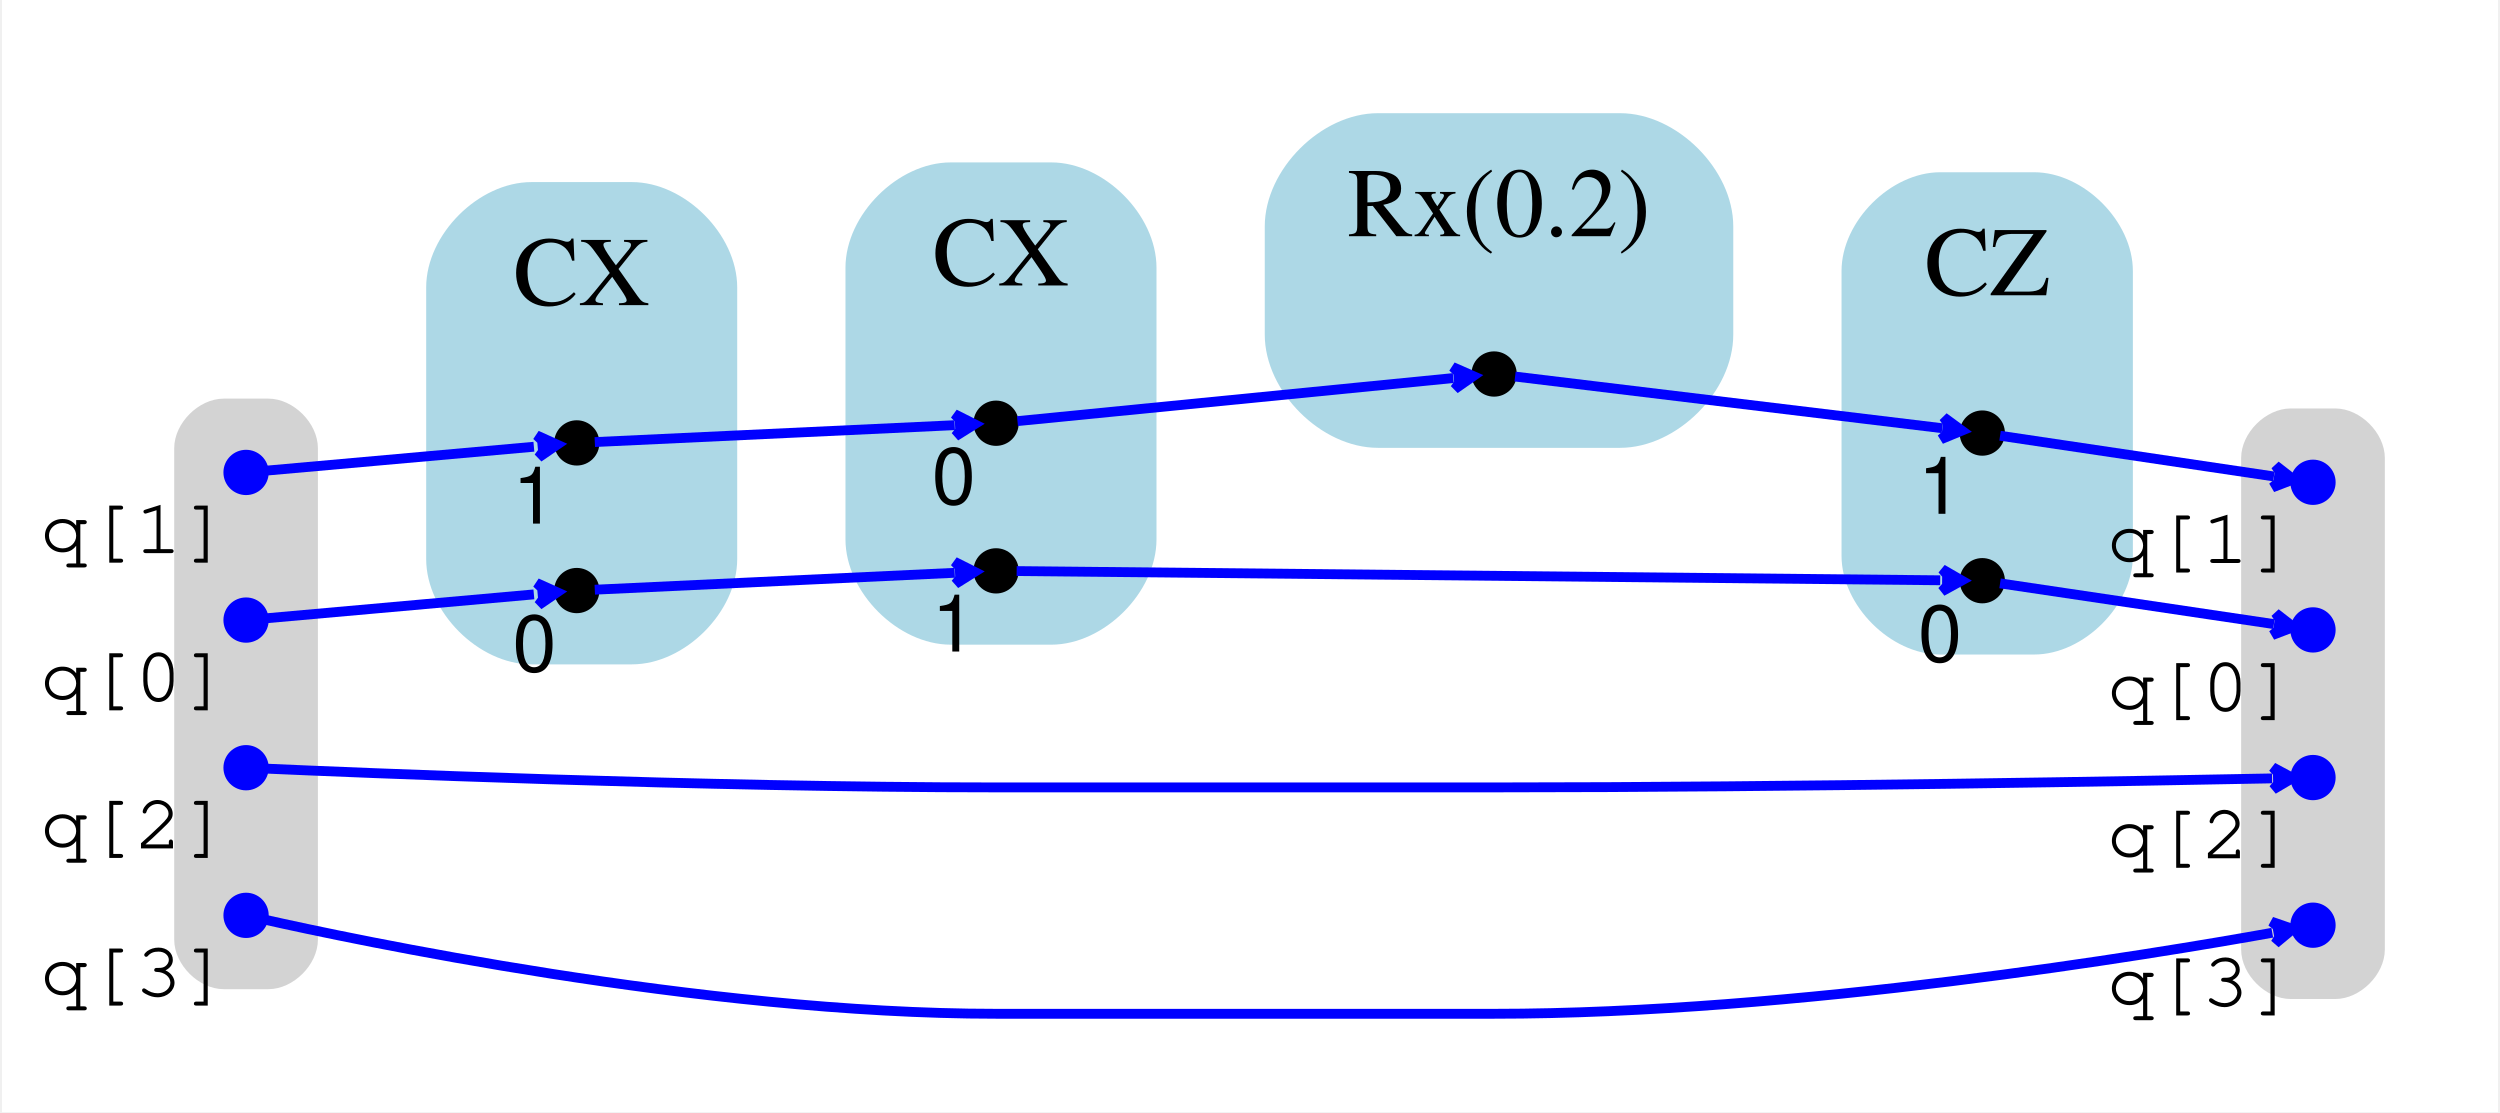
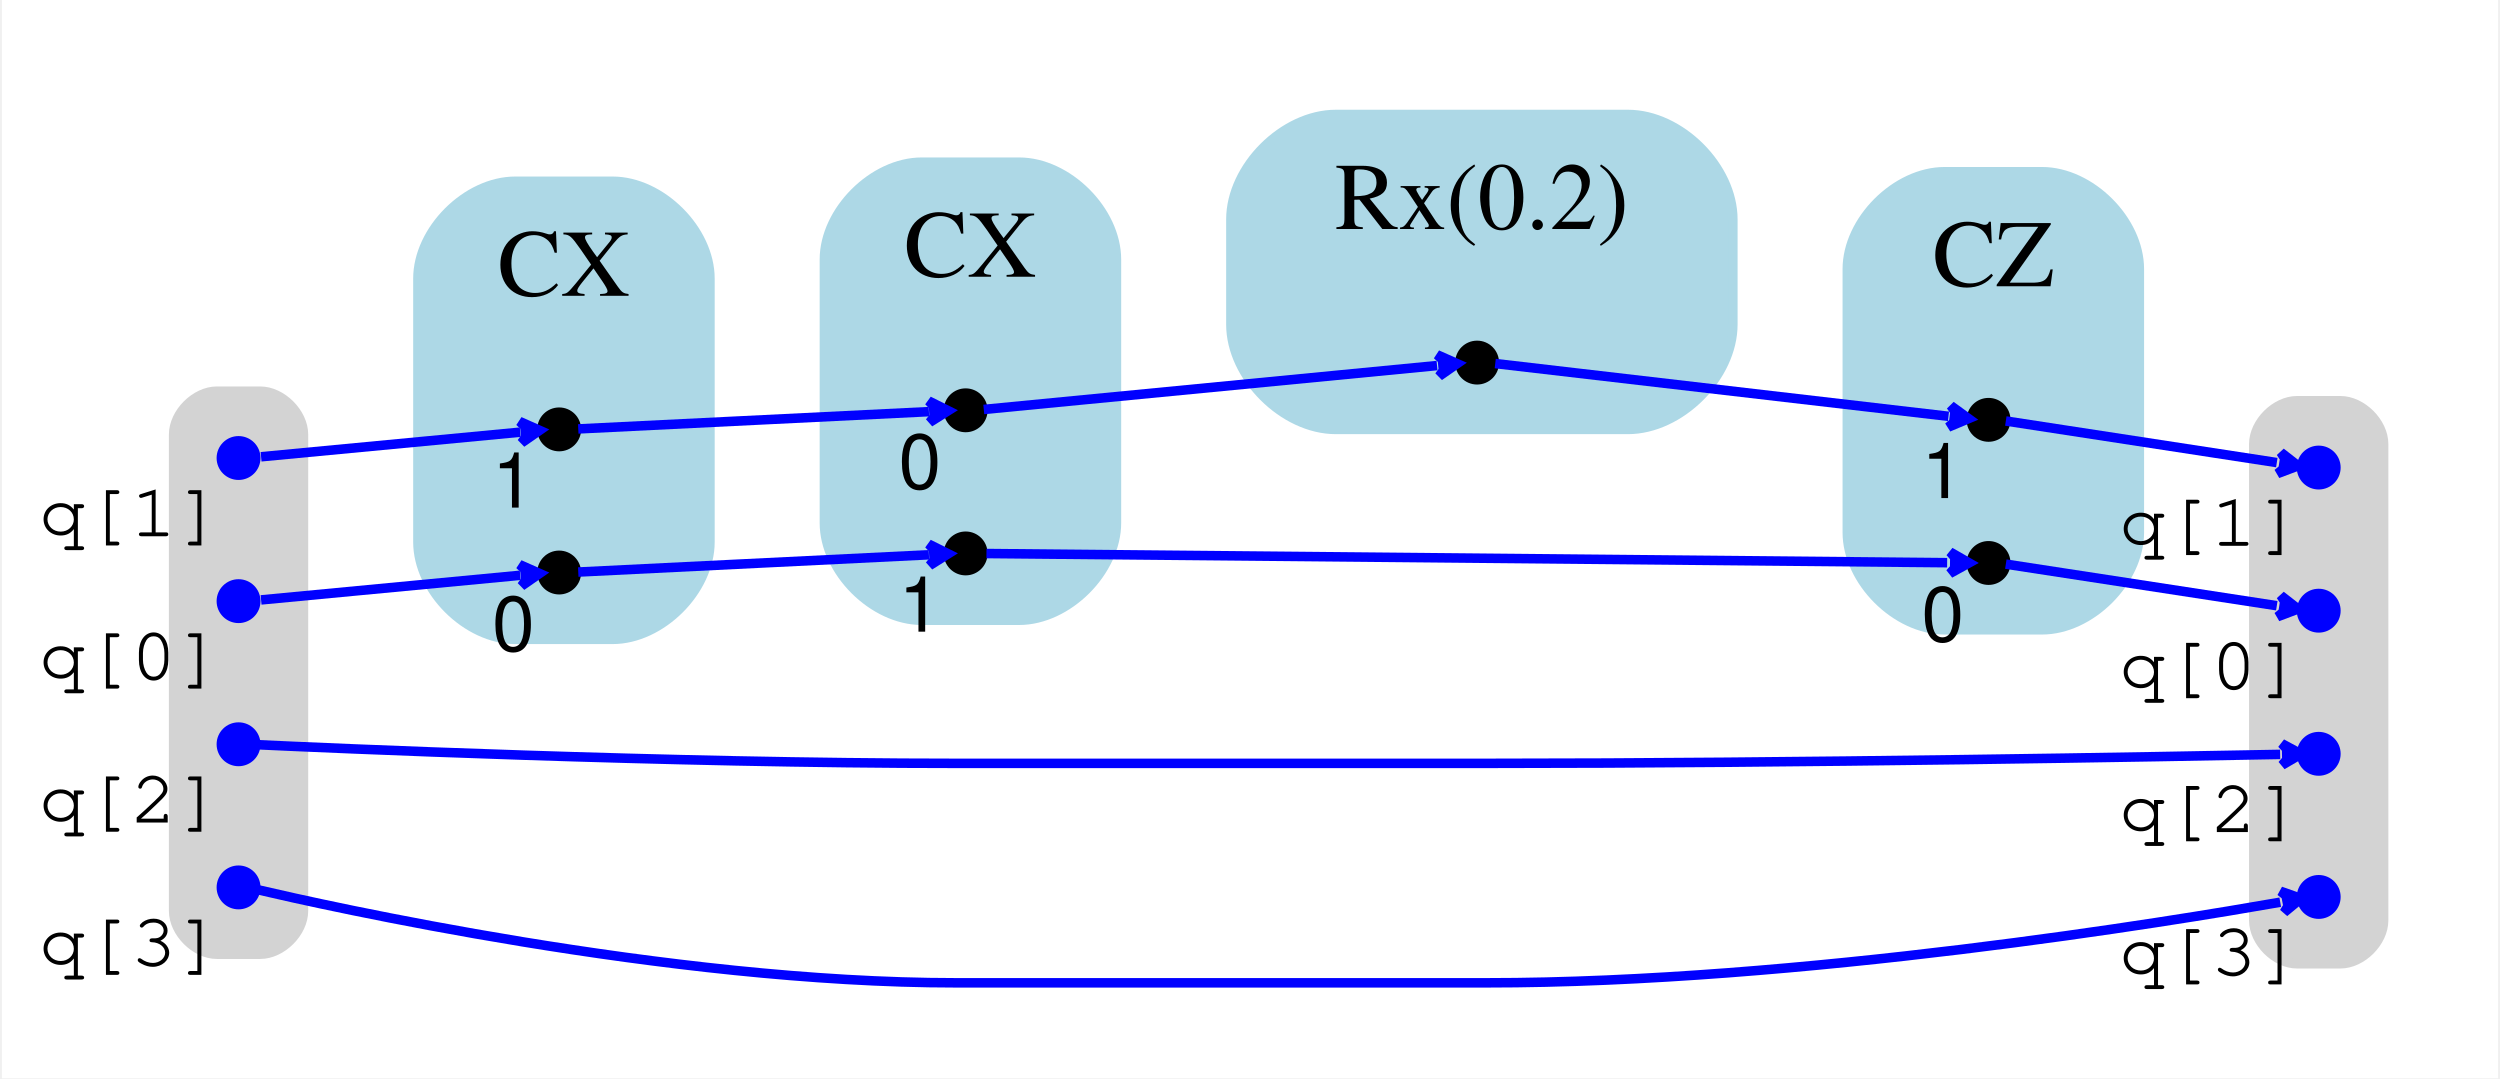
- <svg xmlns="http://www.w3.org/2000/svg" width="254pt" height="113pt" viewBox="0.00 0.00 253.60 113.00">
+ <svg xmlns="http://www.w3.org/2000/svg" width="262pt" height="113pt" viewBox="0.00 0.00 261.60 113.00">
  <g id="graph0" class="graph" transform="scale(1 1) rotate(0) translate(4 109)">
-     <polygon fill="#ffffff" stroke="transparent" points="-4,4 -4,-109 249.6,-109 249.6,4 -4,4" />
+     <polygon fill="white" stroke="transparent" points="-4,4 -4,-109 257.6,-109 257.6,4 -4,4" />
    <g id="clust1" class="cluster">
-       <path fill="#d3d3d3" stroke="#d3d3d3" d="M18.533,-9C18.533,-9 23.067,-9 23.067,-9 25.333,-9 27.6,-11.267 27.6,-13.533 27.6,-13.533 27.6,-63.467 27.6,-63.467 27.6,-65.733 25.333,-68 23.067,-68 23.067,-68 18.533,-68 18.533,-68 16.267,-68 14,-65.733 14,-63.467 14,-63.467 14,-13.533 14,-13.533 14,-11.267 16.267,-9 18.533,-9" />
+       <path fill="lightgrey" stroke="lightgrey" d="M18.53,-9C18.53,-9 23.07,-9 23.07,-9 25.33,-9 27.6,-11.27 27.6,-13.53 27.6,-13.53 27.6,-63.47 27.6,-63.47 27.6,-65.73 25.33,-68 23.07,-68 23.07,-68 18.53,-68 18.53,-68 16.27,-68 14,-65.73 14,-63.47 14,-63.47 14,-13.53 14,-13.53 14,-11.27 16.27,-9 18.53,-9" />
    </g>
    <g id="clust3" class="cluster">
-       <path fill="#d3d3d3" stroke="#d3d3d3" d="M228.533,-8C228.533,-8 233.067,-8 233.067,-8 235.333,-8 237.6,-10.267 237.6,-12.533 237.6,-12.533 237.6,-62.467 237.6,-62.467 237.6,-64.733 235.333,-67 233.067,-67 233.067,-67 228.533,-67 228.533,-67 226.267,-67 224,-64.733 224,-62.467 224,-62.467 224,-12.533 224,-12.533 224,-10.267 226.267,-8 228.533,-8" />
+       <path fill="lightgrey" stroke="lightgrey" d="M236.53,-8C236.53,-8 241.07,-8 241.07,-8 243.33,-8 245.6,-10.27 245.6,-12.53 245.6,-12.53 245.6,-62.47 245.6,-62.47 245.6,-64.73 243.33,-67 241.07,-67 241.07,-67 236.53,-67 236.53,-67 234.27,-67 232,-64.73 232,-62.47 232,-62.47 232,-12.53 232,-12.53 232,-10.27 234.27,-8 236.53,-8" />
    </g>
    <g id="clust5" class="cluster">
-       <path fill="#add8e6" stroke="#add8e6" d="M49.8,-42C49.8,-42 60,-42 60,-42 65.1,-42 70.2,-47.1 70.2,-52.2 70.2,-52.2 70.2,-79.8 70.2,-79.8 70.2,-84.9 65.1,-90 60,-90 60,-90 49.8,-90 49.8,-90 44.7,-90 39.6,-84.9 39.6,-79.8 39.6,-79.8 39.6,-52.2 39.6,-52.2 39.6,-47.1 44.7,-42 49.8,-42" />
-       <text text-anchor="middle" x="54.9" y="-78" font-family="Times,serif" font-size="10.00" fill="#000000">CX</text>
+       <path fill="lightblue" stroke="lightblue" d="M49.8,-42C49.8,-42 60,-42 60,-42 65.1,-42 70.2,-47.1 70.2,-52.2 70.2,-52.2 70.2,-79.8 70.2,-79.8 70.2,-84.9 65.1,-90 60,-90 60,-90 49.8,-90 49.8,-90 44.7,-90 39.6,-84.9 39.6,-79.8 39.6,-79.8 39.6,-52.2 39.6,-52.2 39.6,-47.1 44.7,-42 49.8,-42" />
+       <text text-anchor="middle" x="54.9" y="-78" font-family="Times,serif" font-size="10.00">CX</text>
    </g>
    <g id="clust6" class="cluster">
-       <path fill="#add8e6" stroke="#add8e6" d="M92.4,-44C92.4,-44 102.6,-44 102.6,-44 107.7,-44 112.8,-49.1 112.8,-54.2 112.8,-54.2 112.8,-81.8 112.8,-81.8 112.8,-86.9 107.7,-92 102.6,-92 102.6,-92 92.4,-92 92.4,-92 87.3,-92 82.2,-86.9 82.2,-81.8 82.2,-81.8 82.2,-54.2 82.2,-54.2 82.2,-49.1 87.3,-44 92.4,-44" />
-       <text text-anchor="middle" x="97.5" y="-80" font-family="Times,serif" font-size="10.00" fill="#000000">CX</text>
+       <path fill="lightblue" stroke="lightblue" d="M92.4,-44C92.4,-44 102.6,-44 102.6,-44 107.7,-44 112.8,-49.1 112.8,-54.2 112.8,-54.2 112.8,-81.8 112.8,-81.8 112.8,-86.9 107.7,-92 102.6,-92 102.6,-92 92.4,-92 92.4,-92 87.3,-92 82.2,-86.9 82.2,-81.8 82.2,-81.8 82.2,-54.2 82.2,-54.2 82.2,-49.1 87.3,-44 92.4,-44" />
+       <text text-anchor="middle" x="97.5" y="-80" font-family="Times,serif" font-size="10.00">CX</text>
    </g>
    <g id="clust7" class="cluster">
-       <path fill="#add8e6" stroke="#add8e6" d="M135.8,-64C135.8,-64 160.4,-64 160.4,-64 165.9,-64 171.4,-69.5 171.4,-75 171.4,-75 171.4,-86 171.4,-86 171.4,-91.5 165.9,-97 160.4,-97 160.4,-97 135.8,-97 135.8,-97 130.3,-97 124.8,-91.5 124.8,-86 124.8,-86 124.8,-75 124.8,-75 124.8,-69.5 130.3,-64 135.8,-64" />
-       <text text-anchor="middle" x="148.1" y="-85" font-family="Times,serif" font-size="10.00" fill="#000000">Rx(0.2)</text>
+       <path fill="lightblue" stroke="lightblue" d="M135.8,-64C135.8,-64 166.4,-64 166.4,-64 171.9,-64 177.4,-69.5 177.4,-75 177.4,-75 177.4,-86 177.4,-86 177.4,-91.5 171.9,-97 166.4,-97 166.4,-97 135.8,-97 135.8,-97 130.3,-97 124.8,-91.5 124.8,-86 124.8,-86 124.8,-75 124.8,-75 124.8,-69.5 130.3,-64 135.8,-64" />
+       <text text-anchor="middle" x="151.1" y="-85" font-family="Times,serif" font-size="10.00">Rx(0.2)</text>
    </g>
    <g id="clust8" class="cluster">
-       <path fill="#add8e6" stroke="#add8e6" d="M192.933,-43C192.933,-43 202.467,-43 202.467,-43 207.233,-43 212,-47.767 212,-52.533 212,-52.533 212,-81.467 212,-81.467 212,-86.233 207.233,-91 202.467,-91 202.467,-91 192.933,-91 192.933,-91 188.167,-91 183.4,-86.233 183.4,-81.467 183.4,-81.467 183.4,-52.533 183.4,-52.533 183.4,-47.767 188.167,-43 192.933,-43" />
-       <text text-anchor="middle" x="197.7" y="-79" font-family="Times,serif" font-size="10.00" fill="#000000">CZ</text>
+       <path fill="lightblue" stroke="lightblue" d="M199.6,-43C199.6,-43 209.8,-43 209.8,-43 214.9,-43 220,-48.1 220,-53.2 220,-53.2 220,-80.8 220,-80.8 220,-85.9 214.9,-91 209.8,-91 209.8,-91 199.6,-91 199.6,-91 194.5,-91 189.4,-85.9 189.4,-80.8 189.4,-80.8 189.4,-53.2 189.4,-53.2 189.4,-48.1 194.5,-43 199.6,-43" />
+       <text text-anchor="middle" x="204.7" y="-79" font-family="Times,serif" font-size="10.00">CZ</text>
    </g>
    <g id="node1" class="node">
-       <ellipse fill="#0000ff" stroke="#0000ff" cx="20.8" cy="-46" rx="1.8" ry="1.8" />
-       <text text-anchor="middle" x="9.5" y="-37.8" font-family="Courier,monospace" font-size="8.00" fill="#000000">q[0]</text>
+       <ellipse fill="blue" stroke="blue" cx="20.8" cy="-46" rx="1.8" ry="1.8" />
+       <text text-anchor="middle" x="9.5" y="-37.8" font-family="Courier,monospace" font-size="8.00">q[0]</text>
    </g>
    <g id="node9" class="node">
-       <ellipse fill="#000000" stroke="#000000" cx="54.4" cy="-49" rx="1.8" ry="1.8" />
-       <text text-anchor="middle" x="50.1" y="-40.8" font-family="Helvetica,sans-Serif" font-size="8.00" fill="#000000">0</text>
+       <ellipse fill="black" stroke="black" cx="54.4" cy="-49" rx="1.8" ry="1.8" />
+       <text text-anchor="middle" x="49.6" y="-40.8" font-family="Helvetica,sans-Serif" font-size="8.00">0</text>
    </g>
    <g id="edge1" class="edge">
-       <path fill="none" stroke="#0000ff" d="M22.607,-46.161C27.754,-46.621 42.603,-47.947 50.043,-48.611" />
-       <polygon fill="#0000ff" stroke="#0000ff" points="52.417,-48.823 50.325,-49.766 51.421,-48.734 50.425,-48.645 50.425,-48.645 50.425,-48.645 51.421,-48.734 50.525,-47.525 52.417,-48.823 52.417,-48.823" />
+       <path fill="none" stroke="blue" d="M23.16,-46.13C27.87,-46.58 43.6,-48.07 50.32,-48.71" />
+       <polygon fill="blue" stroke="blue" points="52.35,-48.9 50.25,-49.83 51.35,-48.81 50.36,-48.71 50.36,-48.71 50.36,-48.71 51.35,-48.81 50.46,-47.59 52.35,-48.9 52.35,-48.9" />
    </g>
    <g id="node2" class="node">
-       <ellipse fill="#0000ff" stroke="#0000ff" cx="20.8" cy="-61" rx="1.8" ry="1.8" />
-       <text text-anchor="middle" x="9.5" y="-52.8" font-family="Courier,monospace" font-size="8.00" fill="#000000">q[1]</text>
+       <ellipse fill="blue" stroke="blue" cx="20.8" cy="-61" rx="1.8" ry="1.8" />
+       <text text-anchor="middle" x="9.5" y="-52.8" font-family="Courier,monospace" font-size="8.00">q[1]</text>
    </g>
    <g id="node10" class="node">
-       <ellipse fill="#000000" stroke="#000000" cx="54.4" cy="-64" rx="1.8" ry="1.8" />
-       <text text-anchor="middle" x="50.1" y="-55.8" font-family="Helvetica,sans-Serif" font-size="8.00" fill="#000000">1</text>
+       <ellipse fill="black" stroke="black" cx="54.4" cy="-64" rx="1.8" ry="1.8" />
+       <text text-anchor="middle" x="49.6" y="-55.8" font-family="Helvetica,sans-Serif" font-size="8.00">1</text>
    </g>
    <g id="edge2" class="edge">
-       <path fill="none" stroke="#0000ff" d="M22.607,-61.161C27.754,-61.621 42.603,-62.947 50.043,-63.611" />
-       <polygon fill="#0000ff" stroke="#0000ff" points="52.417,-63.823 50.325,-64.766 51.421,-63.734 50.425,-63.645 50.425,-63.645 50.425,-63.645 51.421,-63.734 50.525,-62.525 52.417,-63.823 52.417,-63.823" />
+       <path fill="none" stroke="blue" d="M23.16,-61.13C27.87,-61.58 43.6,-63.07 50.32,-63.71" />
+       <polygon fill="blue" stroke="blue" points="52.35,-63.9 50.25,-64.83 51.35,-63.81 50.36,-63.71 50.36,-63.71 50.36,-63.71 51.35,-63.81 50.46,-62.59 52.35,-63.9 52.35,-63.9" />
    </g>
    <g id="node3" class="node">
-       <ellipse fill="#0000ff" stroke="#0000ff" cx="20.8" cy="-31" rx="1.8" ry="1.8" />
-       <text text-anchor="middle" x="9.5" y="-22.8" font-family="Courier,monospace" font-size="8.00" fill="#000000">q[2]</text>
+       <ellipse fill="blue" stroke="blue" cx="20.8" cy="-31" rx="1.8" ry="1.8" />
+       <text text-anchor="middle" x="9.5" y="-22.8" font-family="Courier,monospace" font-size="8.00">q[2]</text>
    </g>
    <g id="node7" class="node">
-       <ellipse fill="#0000ff" stroke="#0000ff" cx="230.8" cy="-30" rx="1.8" ry="1.8" />
-       <text text-anchor="middle" x="219.5" y="-21.8" font-family="Courier,monospace" font-size="8.00" fill="#000000">q[2]</text>
+       <ellipse fill="blue" stroke="blue" cx="238.8" cy="-30" rx="1.8" ry="1.8" />
+       <text text-anchor="middle" x="227.5" y="-21.8" font-family="Courier,monospace" font-size="8.00">q[2]</text>
    </g>
    <g id="edge3" class="edge">
-       <path fill="none" stroke="#0000ff" d="M22.685,-30.914C31.248,-30.531 67.356,-29 97,-29 97,-29 97,-29 147.6,-29 177.935,-29 214.488,-29.673 226.645,-29.915" />
-       <polygon fill="#0000ff" stroke="#0000ff" points="228.742,-29.957 226.719,-31.041 227.742,-29.937 226.742,-29.917 226.742,-29.917 226.742,-29.917 227.742,-29.937 226.765,-28.792 228.742,-29.957 228.742,-29.957" />
+       <path fill="none" stroke="blue" d="M22.85,-30.95C29.45,-30.64 66.1,-29 96,-29 96,-29 96,-29 151.6,-29 184.16,-29 223.64,-29.72 234.76,-29.94" />
+       <polygon fill="blue" stroke="blue" points="236.95,-29.98 234.93,-31.07 235.95,-29.96 234.95,-29.94 234.95,-29.94 234.95,-29.94 235.95,-29.96 234.97,-28.82 236.95,-29.98 236.95,-29.98" />
    </g>
    <g id="node4" class="node">
-       <ellipse fill="#0000ff" stroke="#0000ff" cx="20.8" cy="-16" rx="1.8" ry="1.8" />
-       <text text-anchor="middle" x="9.5" y="-7.8" font-family="Courier,monospace" font-size="8.00" fill="#000000">q[3]</text>
+       <ellipse fill="blue" stroke="blue" cx="20.8" cy="-16" rx="1.8" ry="1.8" />
+       <text text-anchor="middle" x="9.5" y="-7.8" font-family="Courier,monospace" font-size="8.00">q[3]</text>
    </g>
    <g id="node8" class="node">
-       <ellipse fill="#0000ff" stroke="#0000ff" cx="230.8" cy="-15" rx="1.8" ry="1.8" />
-       <text text-anchor="middle" x="219.5" y="-6.8" font-family="Courier,monospace" font-size="8.00" fill="#000000">q[3]</text>
+       <ellipse fill="blue" stroke="blue" cx="238.8" cy="-15" rx="1.8" ry="1.8" />
+       <text text-anchor="middle" x="227.5" y="-6.8" font-family="Courier,monospace" font-size="8.00">q[3]</text>
    </g>
    <g id="edge4" class="edge">
-       <path fill="none" stroke="#0000ff" d="M22.673,-15.57C31.188,-13.656 67.113,-6 97,-6 97,-6 97,-6 147.6,-6 178.11,-6 214.551,-12.056 226.662,-14.233" />
-       <polygon fill="#0000ff" stroke="#0000ff" points="228.75,-14.613 226.581,-15.361 227.767,-14.434 226.783,-14.255 226.783,-14.255 226.783,-14.255 227.767,-14.434 226.985,-13.148 228.75,-14.613 228.75,-14.613" />
+       <path fill="none" stroke="blue" d="M22.84,-15.75C29.41,-14.21 65.84,-6 96,-6 96,-6 96,-6 151.6,-6 184.34,-6 223.69,-12.5 234.77,-14.45" />
+       <polygon fill="blue" stroke="blue" points="236.95,-14.84 234.79,-15.6 235.97,-14.67 234.99,-14.49 234.99,-14.49 234.99,-14.49 235.97,-14.67 235.18,-13.38 236.95,-14.84 236.95,-14.84" />
    </g>
    <g id="node5" class="node">
-       <ellipse fill="#0000ff" stroke="#0000ff" cx="230.8" cy="-45" rx="1.8" ry="1.8" />
-       <text text-anchor="middle" x="219.5" y="-36.8" font-family="Courier,monospace" font-size="8.00" fill="#000000">q[0]</text>
+       <ellipse fill="blue" stroke="blue" cx="238.8" cy="-45" rx="1.8" ry="1.8" />
+       <text text-anchor="middle" x="227.5" y="-36.8" font-family="Courier,monospace" font-size="8.00">q[0]</text>
    </g>
    <g id="node6" class="node">
-       <ellipse fill="#0000ff" stroke="#0000ff" cx="230.8" cy="-60" rx="1.8" ry="1.8" />
-       <text text-anchor="middle" x="219.5" y="-51.8" font-family="Courier,monospace" font-size="8.00" fill="#000000">q[1]</text>
+       <ellipse fill="blue" stroke="blue" cx="238.8" cy="-60" rx="1.8" ry="1.8" />
+       <text text-anchor="middle" x="227.5" y="-51.8" font-family="Courier,monospace" font-size="8.00">q[1]</text>
    </g>
    <g id="node12" class="node">
-       <ellipse fill="#000000" stroke="#000000" cx="97" cy="-51" rx="1.8" ry="1.8" />
-       <text text-anchor="middle" x="92.7" y="-42.8" font-family="Helvetica,sans-Serif" font-size="8.00" fill="#000000">1</text>
+       <ellipse fill="black" stroke="black" cx="97" cy="-51" rx="1.8" ry="1.8" />
+       <text text-anchor="middle" x="92.2" y="-42.8" font-family="Helvetica,sans-Serif" font-size="8.00">1</text>
    </g>
    <g id="edge5" class="edge">
-       <path fill="none" stroke="#0000ff" d="M56.23,-49.086C62.573,-49.384 83.715,-50.376 92.796,-50.803" />
-       <polygon fill="#0000ff" stroke="#0000ff" points="94.829,-50.898 92.778,-51.928 93.83,-50.851 92.831,-50.804 92.831,-50.804 92.831,-50.804 93.83,-50.851 92.884,-49.68 94.829,-50.898 94.829,-50.898" />
+       <path fill="none" stroke="blue" d="M56.4,-49.05C61.54,-49.3 84.95,-50.46 93.15,-50.86" />
+       <polygon fill="blue" stroke="blue" points="95.17,-50.96 93.12,-51.98 94.17,-50.91 93.17,-50.86 93.17,-50.86 93.17,-50.86 94.17,-50.91 93.23,-49.74 95.17,-50.96 95.17,-50.96" />
    </g>
    <g id="node11" class="node">
-       <ellipse fill="#000000" stroke="#000000" cx="97" cy="-66" rx="1.8" ry="1.8" />
-       <text text-anchor="middle" x="92.7" y="-57.8" font-family="Helvetica,sans-Serif" font-size="8.00" fill="#000000">0</text>
+       <ellipse fill="black" stroke="black" cx="97" cy="-66" rx="1.8" ry="1.8" />
+       <text text-anchor="middle" x="92.2" y="-57.8" font-family="Helvetica,sans-Serif" font-size="8.00">0</text>
    </g>
    <g id="edge6" class="edge">
-       <path fill="none" stroke="#0000ff" d="M56.23,-64.086C62.573,-64.384 83.715,-65.376 92.796,-65.803" />
-       <polygon fill="#0000ff" stroke="#0000ff" points="94.829,-65.898 92.778,-66.928 93.83,-65.851 92.831,-65.804 92.831,-65.804 92.831,-65.804 93.83,-65.851 92.884,-64.68 94.829,-65.898 94.829,-65.898" />
+       <path fill="none" stroke="blue" d="M56.4,-64.05C61.54,-64.3 84.95,-65.46 93.15,-65.86" />
+       <polygon fill="blue" stroke="blue" points="95.17,-65.96 93.12,-66.98 94.17,-65.91 93.17,-65.86 93.17,-65.86 93.17,-65.86 94.17,-65.91 93.23,-64.74 95.17,-65.96 95.17,-65.96" />
    </g>
    <g id="node13" class="node">
-       <ellipse fill="#000000" stroke="#000000" cx="147.6" cy="-71" rx="1.8" ry="1.8" />
+       <ellipse fill="black" stroke="black" cx="150.6" cy="-71" rx="1.8" ry="1.8" />
+     </g>
+     <g id="edge7" class="edge">
+       <path fill="none" stroke="blue" d="M98.9,-66.09C104.62,-66.64 136.17,-69.7 146.4,-70.69" />
+       <polygon fill="blue" stroke="blue" points="148.51,-70.89 146.41,-71.82 147.52,-70.8 146.52,-70.7 146.52,-70.7 146.52,-70.7 147.52,-70.8 146.63,-69.58 148.51,-70.89 148.51,-70.89" />
+     </g>
+     <g id="node14" class="node">
+       <ellipse fill="black" stroke="black" cx="204.2" cy="-50" rx="1.8" ry="1.8" />
+       <text text-anchor="middle" x="199.4" y="-41.8" font-family="Helvetica,sans-Serif" font-size="8.00">0</text>
    </g>
    <g id="edge8" class="edge">
-       <path fill="none" stroke="#0000ff" d="M99.174,-66.215C106.912,-66.98 133.197,-69.577 143.453,-70.59" />
-       <polygon fill="#0000ff" stroke="#0000ff" points="145.49,-70.791 143.389,-71.714 144.495,-70.693 143.5,-70.595 143.5,-70.595 143.5,-70.595 144.495,-70.693 143.611,-69.475 145.49,-70.791 145.49,-70.791" />
-     </g>
-     <g id="node14" class="node">
-       <ellipse fill="#000000" stroke="#000000" cx="197.2" cy="-50" rx="1.8" ry="1.8" />
-       <text text-anchor="middle" x="192.9" y="-41.8" font-family="Helvetica,sans-Serif" font-size="8.00" fill="#000000">0</text>
-     </g>
-     <g id="edge7" class="edge">
-       <path fill="none" stroke="#0000ff" d="M99.093,-50.979C111.522,-50.855 175.677,-50.215 192.926,-50.043" />
-       <polygon fill="#0000ff" stroke="#0000ff" points="195.119,-50.021 193.13,-51.166 194.119,-50.031 193.119,-50.041 193.119,-50.041 193.119,-50.041 194.119,-50.031 193.107,-48.916 195.119,-50.021 195.119,-50.021" />
+       <path fill="none" stroke="blue" d="M99.18,-50.99C109.42,-50.89 183.21,-50.19 199.86,-50.03" />
+       <polygon fill="blue" stroke="blue" points="202.16,-50.01 200.17,-51.15 201.16,-50.02 200.16,-50.03 200.16,-50.03 200.16,-50.03 201.16,-50.02 200.15,-48.9 202.16,-50.01 202.16,-50.01" />
    </g>
    <g id="node15" class="node">
-       <ellipse fill="#000000" stroke="#000000" cx="197.2" cy="-65" rx="1.8" ry="1.8" />
-       <text text-anchor="middle" x="192.9" y="-56.8" font-family="Helvetica,sans-Serif" font-size="8.00" fill="#000000">1</text>
+       <ellipse fill="black" stroke="black" cx="204.2" cy="-65" rx="1.8" ry="1.8" />
+       <text text-anchor="middle" x="199.4" y="-56.8" font-family="Helvetica,sans-Serif" font-size="8.00">1</text>
    </g>
    <g id="edge9" class="edge">
-       <path fill="none" stroke="#0000ff" d="M149.731,-70.742C157.316,-69.825 183.082,-66.708 193.135,-65.492" />
-       <polygon fill="#0000ff" stroke="#0000ff" points="195.132,-65.25 193.281,-66.607 194.139,-65.37 193.146,-65.49 193.146,-65.49 193.146,-65.49 194.139,-65.37 193.011,-64.374 195.132,-65.25 195.132,-65.25" />
+       <path fill="none" stroke="blue" d="M152.5,-70.9C158.22,-70.23 189.77,-66.56 200,-65.37" />
+       <polygon fill="blue" stroke="blue" points="202.11,-65.13 200.25,-66.48 201.12,-65.24 200.12,-65.36 200.12,-65.36 200.12,-65.36 201.12,-65.24 199.99,-64.24 202.11,-65.13 202.11,-65.13" />
    </g>
    <g id="edge11" class="edge">
-       <path fill="none" stroke="#0000ff" d="M199.006,-49.731C204.244,-48.952 219.527,-46.678 226.828,-45.591" />
-       <polygon fill="#0000ff" stroke="#0000ff" points="228.817,-45.295 227.005,-46.702 227.828,-45.442 226.839,-45.59 226.839,-45.59 226.839,-45.59 227.828,-45.442 226.674,-44.477 228.817,-45.295 228.817,-45.295" />
+       <path fill="none" stroke="blue" d="M206.01,-49.88C209.92,-49.28 227.04,-46.65 234.41,-45.52" />
+       <polygon fill="blue" stroke="blue" points="236.64,-45.18 234.83,-46.59 235.65,-45.33 234.66,-45.48 234.66,-45.48 234.66,-45.48 235.65,-45.33 234.49,-44.37 236.64,-45.18 236.64,-45.18" />
    </g>
    <g id="edge10" class="edge">
-       <path fill="none" stroke="#0000ff" d="M199.006,-64.731C204.244,-63.952 219.527,-61.678 226.828,-60.591" />
-       <polygon fill="#0000ff" stroke="#0000ff" points="228.817,-60.295 227.005,-61.702 227.828,-60.442 226.839,-60.59 226.839,-60.59 226.839,-60.59 227.828,-60.442 226.674,-59.477 228.817,-60.295 228.817,-60.295" />
+       <path fill="none" stroke="blue" d="M206.01,-64.88C209.92,-64.28 227.04,-61.65 234.41,-60.52" />
+       <polygon fill="blue" stroke="blue" points="236.64,-60.18 234.83,-61.59 235.65,-60.33 234.66,-60.48 234.66,-60.48 234.66,-60.48 235.65,-60.33 234.49,-59.37 236.64,-60.18 236.64,-60.18" />
    </g>
  </g>
</svg>
